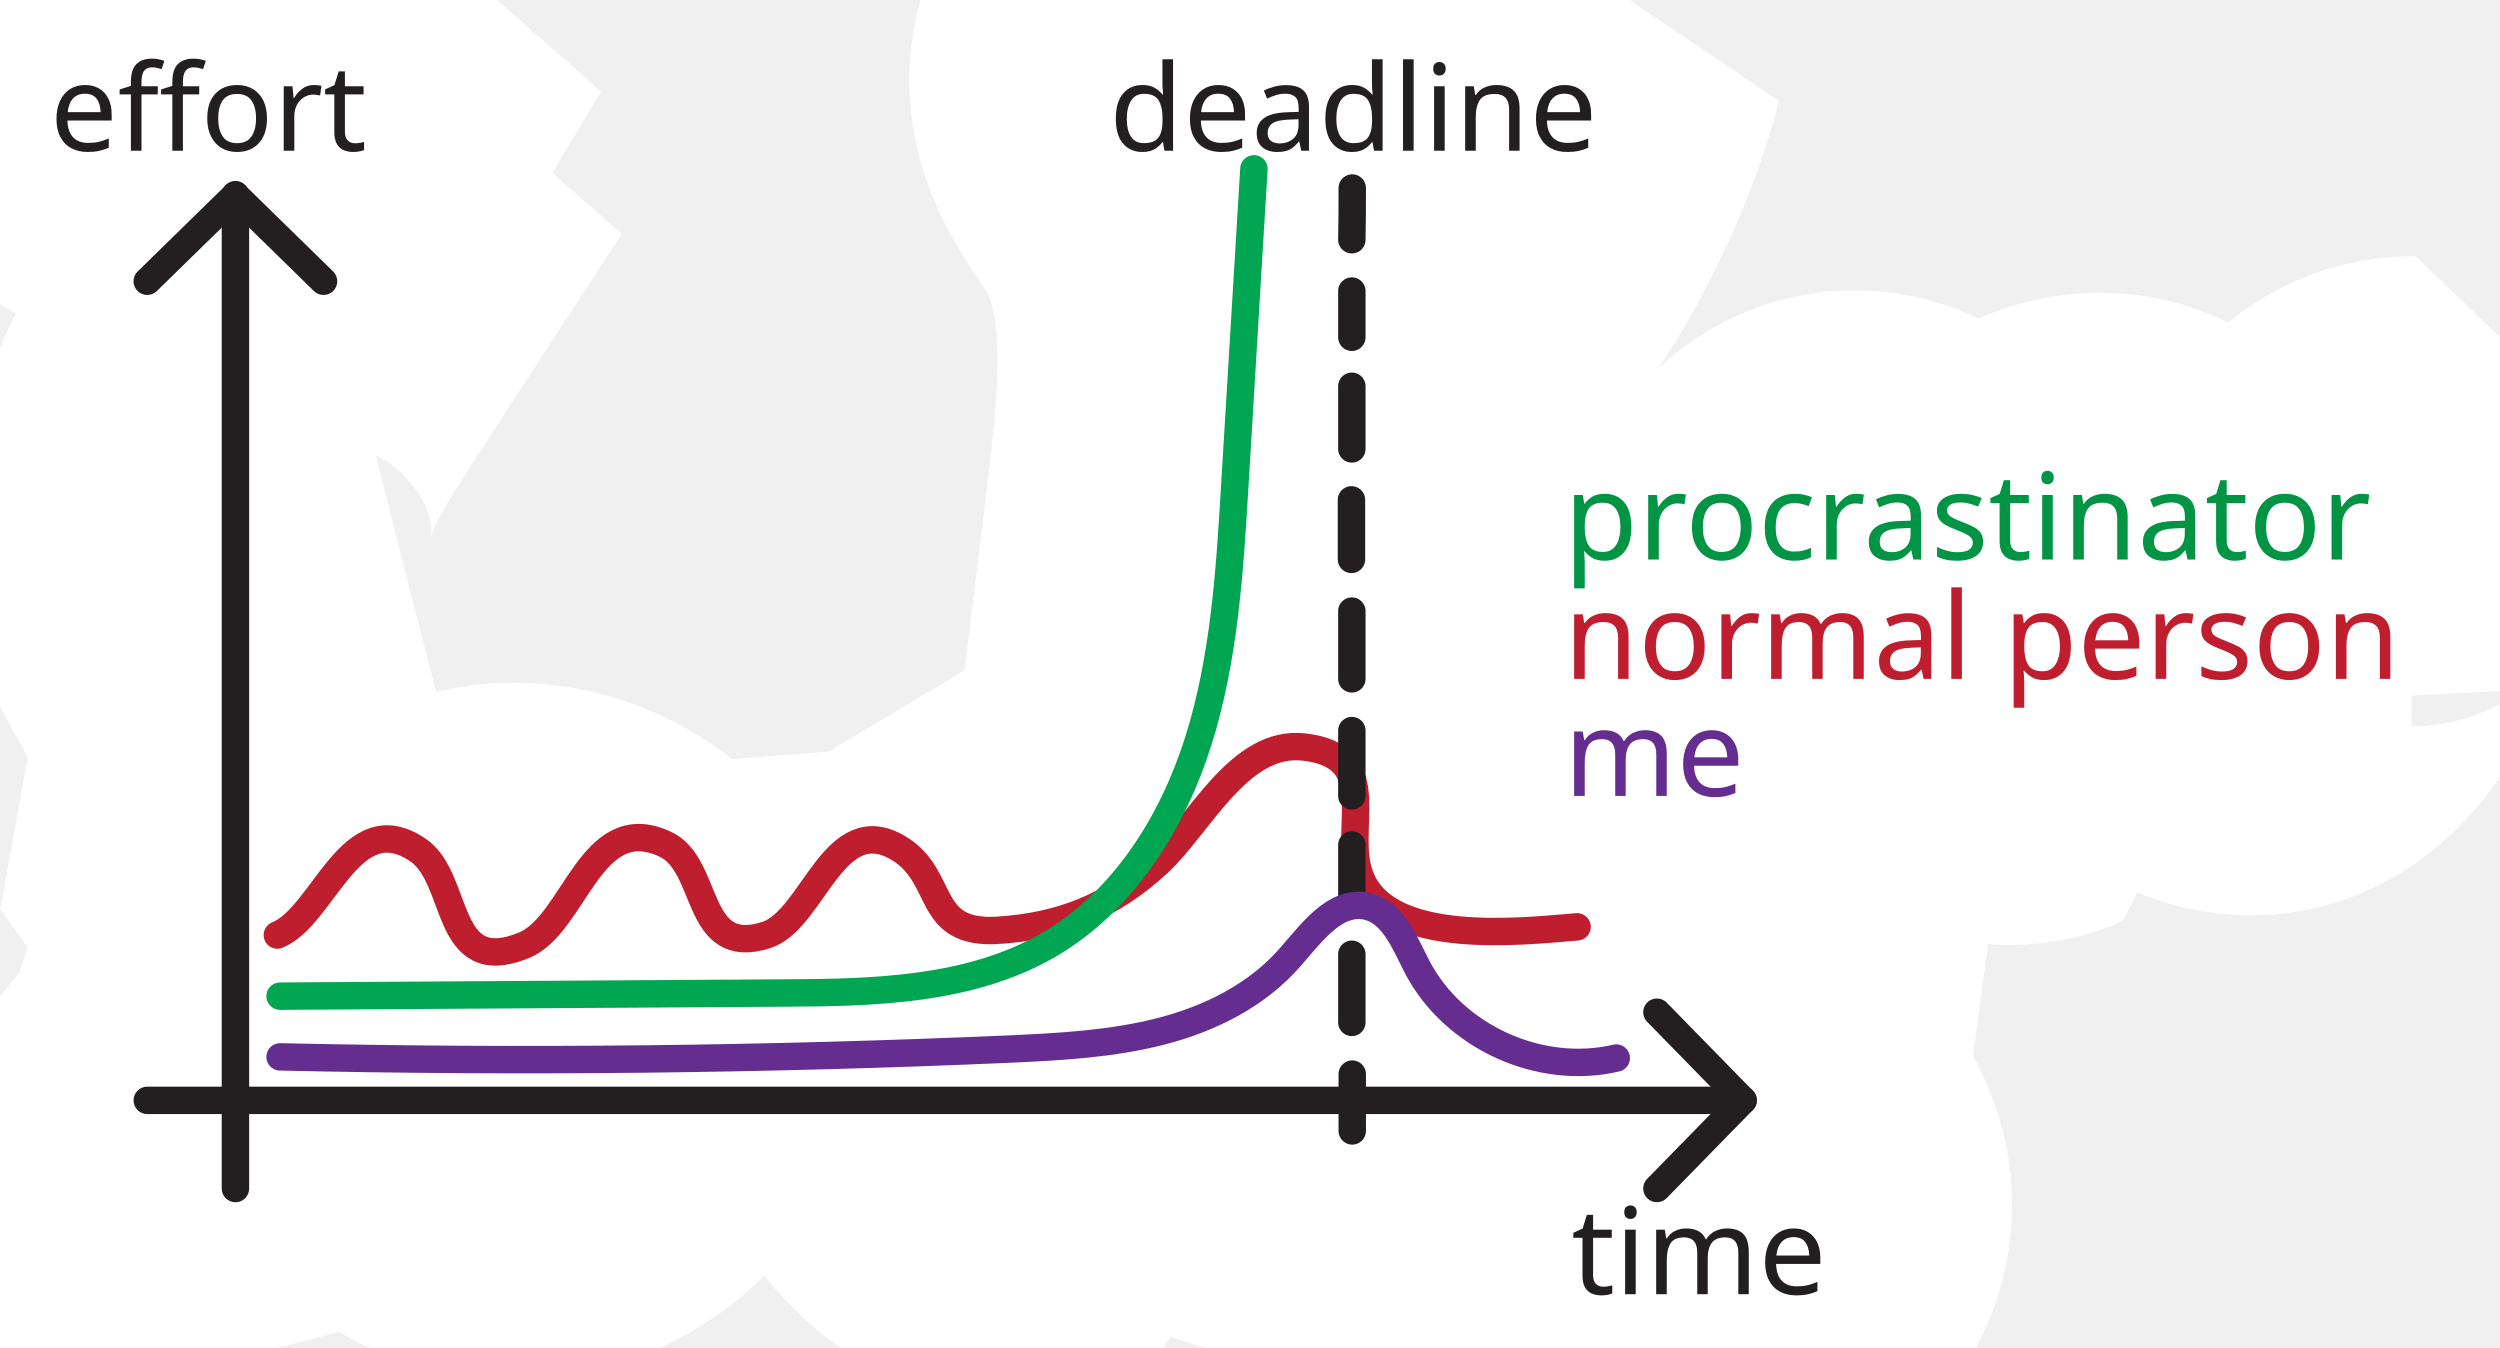
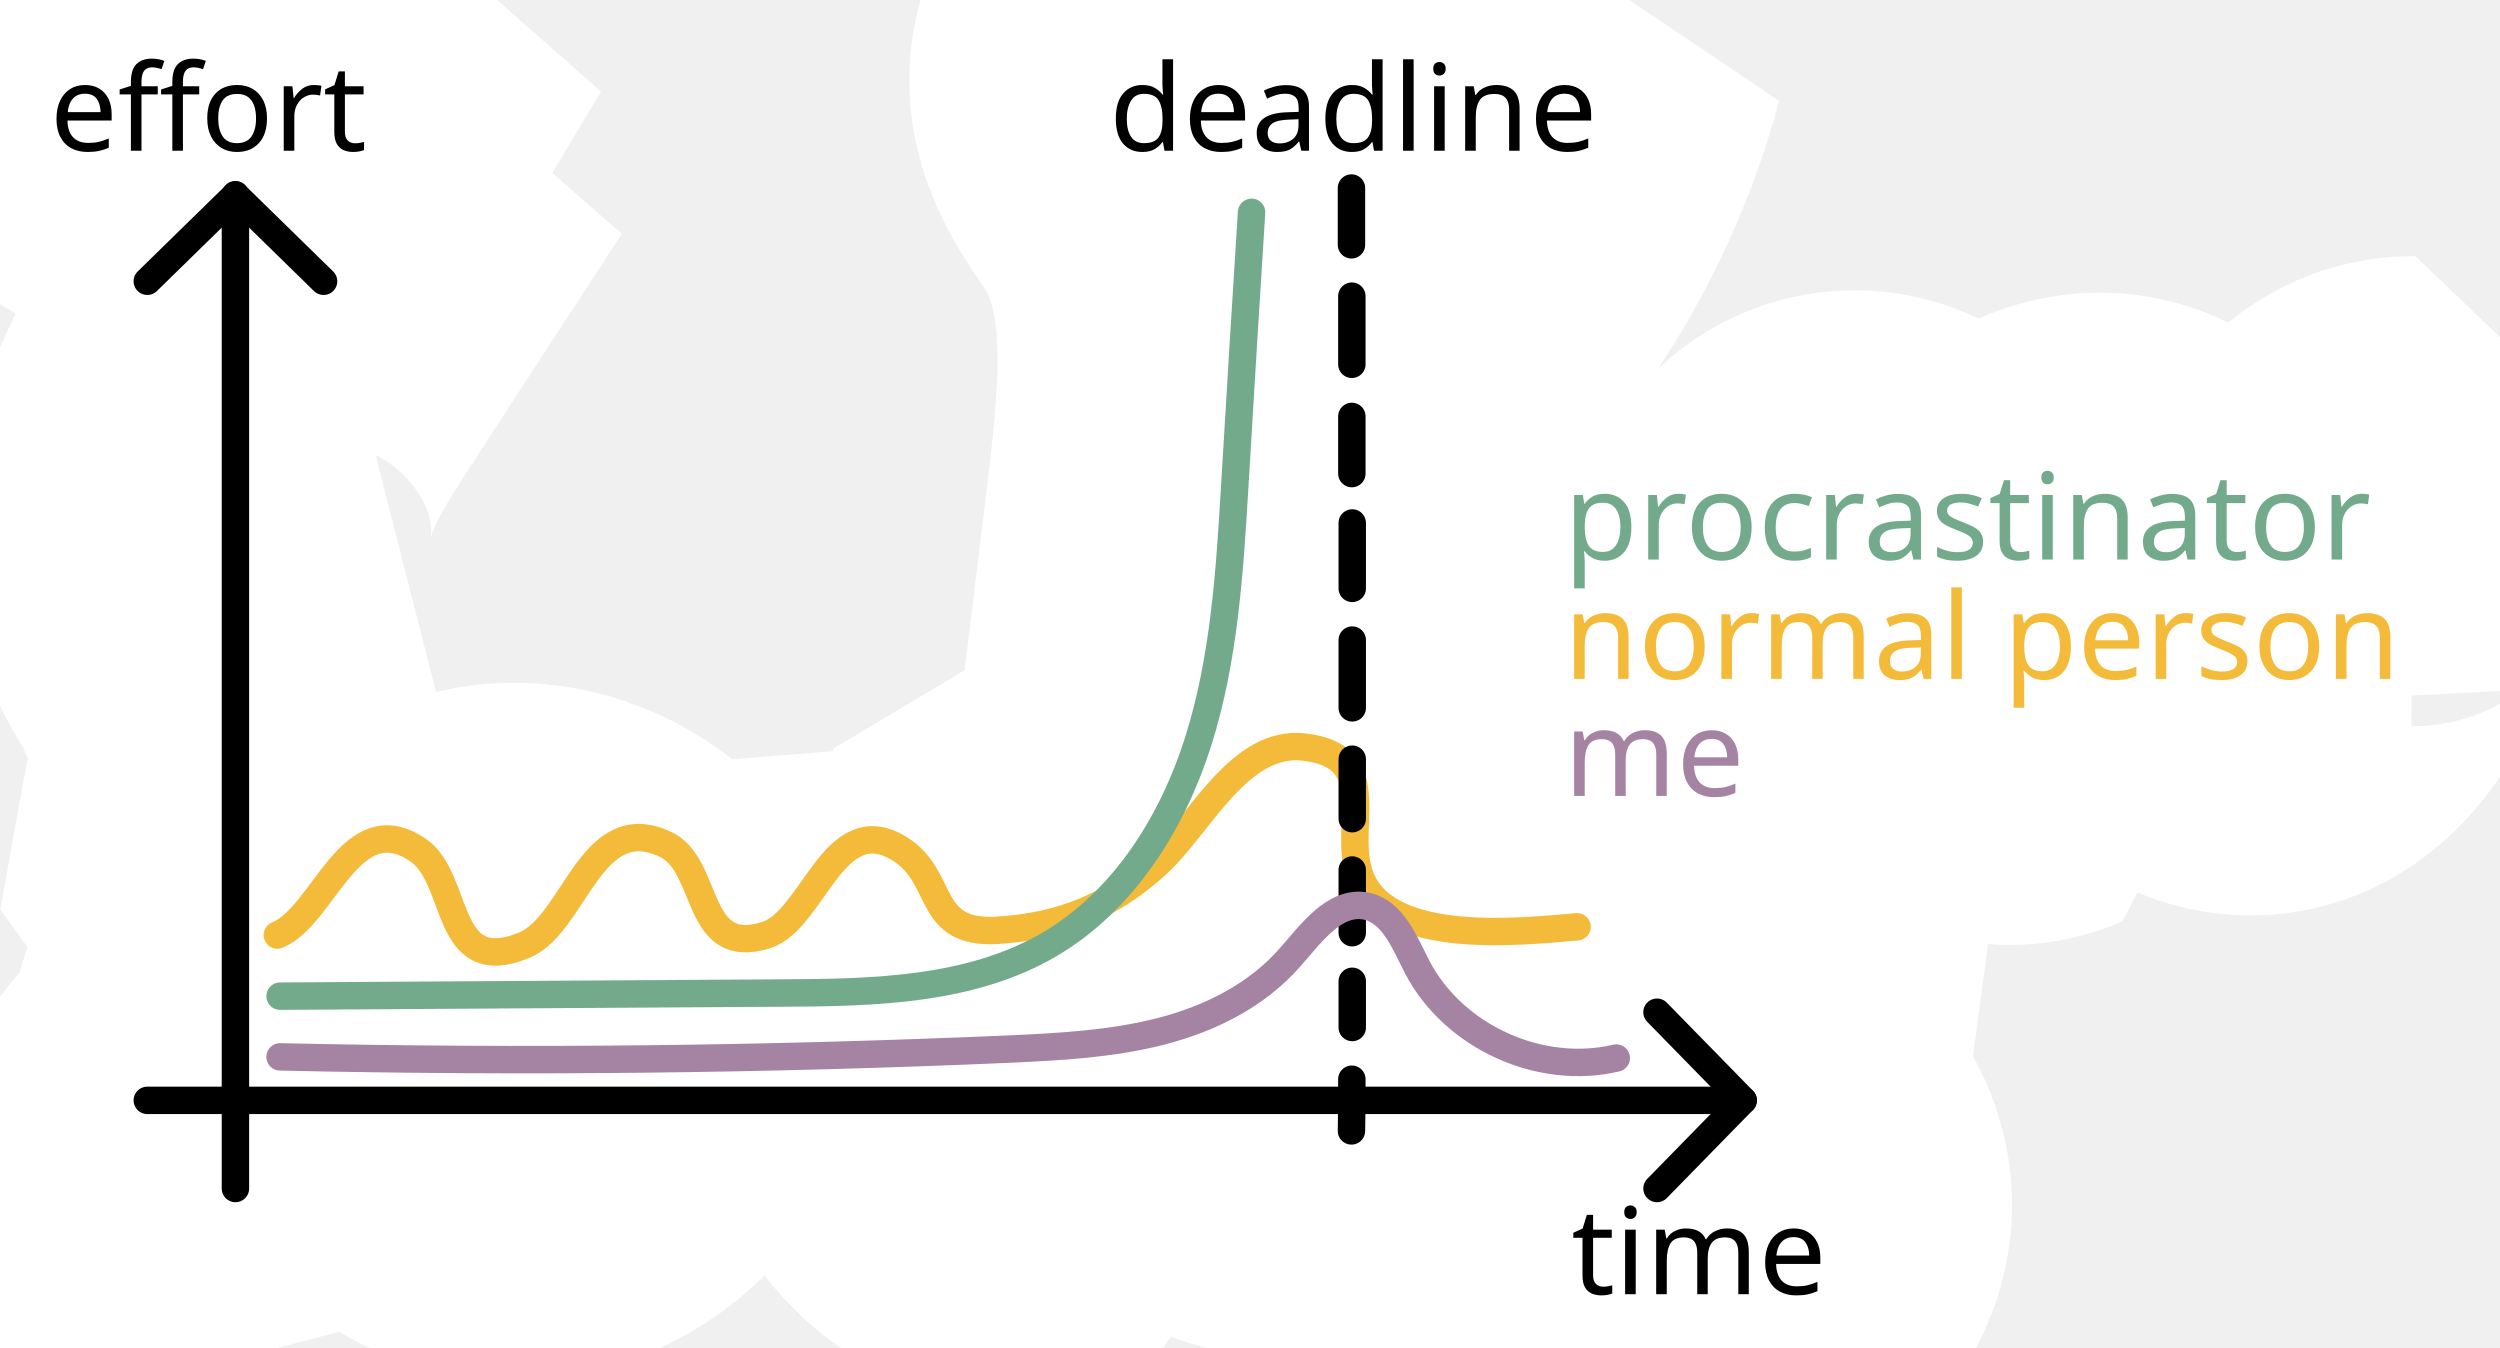
- <svg xmlns="http://www.w3.org/2000/svg" xmlns:xlink="http://www.w3.org/1999/xlink" version="1.1" id="Layer_1" x="0px" y="0px" width="638.2px" height="343.9px" viewBox="0 0 638.2 343.9" enable-background="new 0 0 638.2 343.9" xml:space="preserve">
-   <symbol id="Arrow_right_1_" viewBox="-25.5 -26 29 52">
-     <polyline fill="none" stroke="#231F20" stroke-width="7" stroke-linecap="round" stroke-linejoin="round" stroke-miterlimit="10" points="   -22,22.5 0,0 -22,-22.5  " />
-   </symbol>
-   <symbol id="Arrow_up" viewBox="-26 -25.5 52 29">
-     <polyline fill="none" stroke="#231F20" stroke-width="7" stroke-linecap="round" stroke-linejoin="round" stroke-miterlimit="10" points="   -22.5,-22 0,0 22.5,-22  " />
-   </symbol>
+ <svg xmlns="http://www.w3.org/2000/svg" version="1.1" id="Layer_1" x="0px" y="0px" width="638.2px" height="343.9px" viewBox="0 0 638.2 343.9" enable-background="new 0 0 638.2 343.9" xml:space="preserve">
  <path fill="none" stroke="#FFFFFF" stroke-width="120" stroke-linejoin="bevel" stroke-miterlimit="10" d="M23.1,10.8  c-2.9,16.8-5.8,33.6-8.7,50.3c29.2-22.8,58.4-45.7,87.5-68.5C85.6,19.9,69.3,47.1,53,74.4C71.5,58.6,90,42.8,108.5,26.9  C95.9,46.2,83.3,65.5,70.8,84.8c-8.7,13.3-17.5,27.1-20.1,42.8c-2.6,15.7,2.8,33.8,16.8,41.3c-7,10.7-13.9,21.4-20.9,32.1  c6.5,1.3,13,2.5,19.4,3.8c-2.3,12.6-4.6,25.1-6.8,37.7c10,1.5,13,15.5,8.5,24.6s-13.3,15.1-19.5,23.1s-9.3,20.6-1.9,27.6  c4.6-14.9,9.3-29.8,13.9-44.8c0.5-1.7,1-3.3,1.5-5c7.8-25.2,15.8-50.9,15-77.3c5.1,18.2,10.2,36.4,15.3,54.6  c5.3,18.7,13.1,40.2,31.7,46c17.4,5.4,38-9.7,38-27.9c0-18.3-20.5-33.4-37.9-28c-11.2,21.9,3,52.6,27,58.2  c4.1-26.6,8.3-53.1,12.4-79.7c6.9,26.1,13.7,52.2,20.6,78.3c2.1-29.9,4.2-59.7,6.3-89.6c6.2,26.4,12.5,52.7,18.7,79.1  c5.5-24.7,11-49.4,16.6-74.1c2.6,17.4,5.2,34.8,7.8,52.2c1.5,9.8,3.1,19.9,8.7,28.1c5.6,8.2,16.5,13.6,25.6,9.8  c1.7-34.5,3.4-69.1,5.1-103.6c13.2,6.3,17.8,22.7,19.3,37.2c1.5,14.5,1.8,30.3,10.8,41.8c12.6,16,36.2,16.6,56.6,15.7  c18-0.8,36-1.5,54.1-2.3c15.6-0.7,35.8,1.8,39.7,16.9c3.4,13-10,25.5-23.3,26.3c-13.4,0.7-25.8-6.6-36.8-14.3  c23-17.4,45.9-34.8,68.9-52.2c-13.7-17.8-36.1-29.9-58.4-26.8c-22.2,3-41.9,24-39.3,46.3c-8.5-12.2-6.1-28.5-5.8-43.3  c0.3-14.8-4.1-32.7-18.2-37.2c-15.8-5.1-30.2,9.9-40.1,23.2c3.9-32.1,7.8-64.1,11.7-96.2c3.6-29.7,6.6-62.2-9.6-87.4  c-5-7.8-12-16.1-9.6-25c1.9-6.9,9.4-11.1,16.5-11.6s14.2,2,20.9,4.5c-4.3,20-8.5,40-12.8,60c26.3-19.8,52.7-39.6,79-59.4  c-11,41.2-37.9,78-73.8,101c11.5,2.2,23.1,4.5,34.6,6.7c-13.3,12.6-27.4,26.9-28.7,45.2c-1.1,16.1,8.2,30.9,17.1,44.3  c11.1,16.8,22.2,33.6,33.4,50.3c11.8-46.5,23.6-93.1,35.3-139.6c3.7,20.1,7.5,40.2,11.2,60.2c1.4,7.5,3.7,16.1,10.7,18.9  c8.8,3.5,18.2-5.4,20.3-14.7c2.1-9.3-0.3-18.9,0.6-28.4s6.9-20,16.4-20.1c7.9-0.1,14.1,7.1,17,14.5c2.9,7.4,3.8,15.6,7.6,22.5  c3.9,6.9,12.4,12.4,19.6,9.2c-2-10.1-4-20.9-0.5-30.6c3.4-9.8,14.3-17.7,24-14.1c16.2,6.1,14.8,36.1,32,38  c11.6,1.3,18.7-12.2,22-23.4c3.3-11.2,9.4-24.9,21.1-24.8c0.9,17.3,1.9,34.6,2.8,52" />
  <g id="Arrow_right">
</g>
  <g>
-     <line fill="none" stroke="#231F20" stroke-width="7" stroke-linecap="round" stroke-linejoin="round" stroke-miterlimit="10" x1="60.1" y1="49.7" x2="60.1" y2="303.4" />
-     <line fill="none" stroke="#231F20" stroke-width="7" stroke-linecap="round" stroke-linejoin="round" stroke-miterlimit="10" x1="37.6" y1="280.9" x2="445" y2="280.9" />
-     <use xlink:href="#Arrow_up" width="52" height="29" x="-26" y="-25.5" transform="matrix(1 0 0 -1 60.091 49.7966)" overflow="visible" />
-     <use xlink:href="#Arrow_right_1_" width="29" height="52" x="-25.5" y="-26" transform="matrix(1 0 0 -1 444.9795 280.8972)" overflow="visible" />
+     <line fill="none" stroke="#000000" stroke-width="7" stroke-linecap="round" stroke-linejoin="round" stroke-miterlimit="10" x1="60.1" y1="49.7" x2="60.1" y2="303.4" />
+     <line fill="none" stroke="#000000" stroke-width="7" stroke-linecap="round" stroke-linejoin="round" stroke-miterlimit="10" x1="37.6" y1="280.9" x2="445" y2="280.9" />
+     <g>
+       <polyline fill="none" stroke="#000000" stroke-width="7" stroke-linecap="round" stroke-linejoin="round" stroke-miterlimit="10" points="    37.6,71.8 60.1,49.8 82.6,71.8   " />
+     </g>
+     <g>
+       <polyline fill="none" stroke="#000000" stroke-width="7" stroke-linecap="round" stroke-linejoin="round" stroke-miterlimit="10" points="    423,258.4 445,280.9 423,303.4   " />
+     </g>
  </g>
-   <text transform="matrix(1 0 0 1 401.1531 330.3776)" fill="#231F20" font-family="'PermanentMarker'" font-size="30.74px">time</text>
-   <text transform="matrix(1 0 0 1 12.7353 38.4837)" fill="#231F20" font-family="'PermanentMarker'" font-size="30.74px">effort</text>
-   <path fill="none" stroke="#BE1E2D" stroke-width="7" stroke-linecap="round" stroke-linejoin="round" stroke-miterlimit="10" d="  M70.8,238.7c11.9-4.8,18.6-33.5,35.9-21.7c10.8,7.3,6.4,32.8,27.1,24.3c13-5.4,16.9-34.7,36-25.8c11.5,5.3,7.3,29.1,25.8,23.2  c12.1-3.9,17.2-32.5,34.1-22c11.7,7.3,6.5,21.8,24.8,20.8c16.2-1,29.1-6,41.2-17.2c10.6-9.9,20.7-31.5,37.2-29.6  c20.9,2.4,9.2,21.1,14.6,33.7c7.3,17.2,40.8,13.4,55.1,12.2" />
+   <text transform="matrix(1 0 0 1 401.1531 330.3776)" font-family="'PermanentMarker'" font-size="30.74px">time</text>
+   <text transform="matrix(1 0 0 1 12.7353 38.4837)" font-family="'PermanentMarker'" font-size="30.74px">effort</text>
+   <path fill="none" stroke="#F4BB3A" stroke-width="7" stroke-linecap="round" stroke-linejoin="round" stroke-miterlimit="10" d="  M70.8,238.7c11.9-4.8,18.6-33.5,35.9-21.7c10.8,7.3,6.4,32.8,27.1,24.3c13-5.4,16.9-34.7,36-25.8c11.5,5.3,7.3,29.1,25.8,23.2  c12.1-3.9,17.2-32.5,34.1-22c11.7,7.3,6.5,21.8,24.8,20.8c16.2-1,29.1-6,41.2-17.2c10.6-9.9,20.7-31.5,37.2-29.6  c20.9,2.4,9.2,21.1,14.6,33.7c7.3,17.2,40.8,13.4,55.1,12.2" />
  <g>
-     <path fill="none" stroke="#231F20" stroke-width="7" stroke-linecap="round" stroke-linejoin="round" stroke-miterlimit="10" d="   M345.2,274.2c0,4.8,0,9.7,0,14.5" />
-     <path fill="none" stroke="#231F20" stroke-width="7" stroke-linecap="round" stroke-linejoin="round" stroke-miterlimit="10" d="   M345.1,243.6c0,5.8,0,11.6,0,17.4" />
-     <path fill="none" stroke="#231F20" stroke-width="7" stroke-linecap="round" stroke-linejoin="round" stroke-miterlimit="10" d="   M345.1,215.7c0,4.9,0,9.7,0,14.6" />
-     <path fill="none" stroke="#231F20" stroke-width="7" stroke-linecap="round" stroke-linejoin="round" stroke-miterlimit="10" d="   M345.1,186.5c0,5.6,0,11.1,0,16.7" />
-     <path fill="none" stroke="#231F20" stroke-width="7" stroke-linecap="round" stroke-linejoin="round" stroke-miterlimit="10" d="   M345.1,156c0,5.8,0,11.5,0,17.3" />
-     <path fill="none" stroke="#231F20" stroke-width="7" stroke-linecap="round" stroke-linejoin="round" stroke-miterlimit="10" d="   M345,127.6c0,5.1,0,10.2,0,15.2" />
-     <path fill="none" stroke="#231F20" stroke-width="7" stroke-linecap="round" stroke-linejoin="round" stroke-miterlimit="10" d="   M345.1,98.6c0,5.3,0,10.6,0,16" />
-     <path fill="none" stroke="#231F20" stroke-width="7" stroke-linecap="round" stroke-linejoin="round" stroke-miterlimit="10" d="   M345.1,74.3c0,3.9,0,7.9,0,11.8" />
-     <path fill="none" stroke="#231F20" stroke-width="7" stroke-linecap="round" stroke-linejoin="round" stroke-miterlimit="10" d="   M345.2,48c0,4.4,0,8.8-0.1,13.2" />
+     <path fill="none" stroke="#000000" stroke-width="7" stroke-linecap="round" stroke-linejoin="round" stroke-miterlimit="10" d="   M345,48c0,4.8,0,9.7,0,14.5" />
+     <path fill="none" stroke="#000000" stroke-width="7" stroke-linecap="round" stroke-linejoin="round" stroke-miterlimit="10" d="   M345.1,75.6c0,5.8,0,11.6,0,17.4" />
+     <path fill="none" stroke="#000000" stroke-width="7" stroke-linecap="round" stroke-linejoin="round" stroke-miterlimit="10" d="   M345.1,106.3c0,4.9,0,9.7,0,14.6" />
+     <path fill="none" stroke="#000000" stroke-width="7" stroke-linecap="round" stroke-linejoin="round" stroke-miterlimit="10" d="   M345.2,133.5c0,5.6,0,11.1,0,16.7" />
+     <path fill="none" stroke="#000000" stroke-width="7" stroke-linecap="round" stroke-linejoin="round" stroke-miterlimit="10" d="   M345.2,163.4c0,5.8,0,11.5,0,17.3" />
+     <path fill="none" stroke="#000000" stroke-width="7" stroke-linecap="round" stroke-linejoin="round" stroke-miterlimit="10" d="   M345.2,193.8c0,5.1,0,10.2,0,15.2" />
+     <path fill="none" stroke="#000000" stroke-width="7" stroke-linecap="round" stroke-linejoin="round" stroke-miterlimit="10" d="   M345.2,222.1c0,5.3,0,10.6,0,16" />
+     <path fill="none" stroke="#000000" stroke-width="7" stroke-linecap="round" stroke-linejoin="round" stroke-miterlimit="10" d="   M345.2,250.5c0,3.9,0,7.9,0,11.8" />
+     <path fill="none" stroke="#000000" stroke-width="7" stroke-linecap="round" stroke-linejoin="round" stroke-miterlimit="10" d="   M345.1,275.5c0,4.4,0,8.8-0.1,13.2" />
  </g>
-   <text transform="matrix(1 0 0 1 283.1654 38.4837)" fill="#231F20" font-family="'PermanentMarker'" font-size="30.74px">deadline</text>
-   <text transform="matrix(1 0 0 1 399.238 173.2981)" fill="#BE1E2D" font-family="'PermanentMarker'" font-size="30.74px">normal person</text>
-   <path fill="none" stroke="#00A651" stroke-width="7" stroke-linecap="round" stroke-linejoin="round" stroke-miterlimit="10" d="  M71.5,254.3c42.7-0.3,85.4-0.5,128.1-0.8c23.4-0.1,48.1-0.6,68.3-12.4c18.9-11.1,31.4-31,38-51.9s8-43.1,9.3-64.9  c1.6-27.1,3.3-54.1,4.9-81.2" />
+   <text transform="matrix(1 0 0 1 283.1654 38.4837)" font-family="'PermanentMarker'" font-size="30.74px">deadline</text>
+   <text transform="matrix(1 0 0 1 399.238 173.2981)" fill="#F4BB3A" font-family="'PermanentMarker'" font-size="30.74px">normal person</text>
+   <path fill="none" stroke="#72AA8B" stroke-width="7" stroke-linecap="round" stroke-linejoin="round" stroke-miterlimit="10" d="  M71.5,254.3c42.7-0.3,85.4-0.5,128.1-0.8c23.4-0.1,48.1-0.6,68.3-12.4c18.9-11.1,31.4-31,38-51.9s8-43.1,9.3-64.9  c1.4-23.4,2.8-46.7,4.3-70.1" />
  <g>
-     <text transform="matrix(1 0 0 1 399.2381 142.8348)" fill="#009444" font-family="'PermanentMarker'" font-size="30.74px">procrastinator</text>
+     <text transform="matrix(1 0 0 1 399.2381 142.8347)" fill="#72AA8B" font-family="'PermanentMarker'" font-size="30.74px">procrastinator</text>
  </g>
-   <path fill="none" stroke="#662D91" stroke-width="7" stroke-linecap="round" stroke-linejoin="round" stroke-miterlimit="10" d="  M71.5,269.8c62.1,1.4,124.3,0.7,186.4-2c12.9-0.6,25.9-1.3,38.4-4.5c12.5-3.2,24.6-9.2,33.1-19c5.4-6.1,11.3-14.5,19.3-13  c6.9,1.4,9.9,9.4,13.1,15.6c9.3,17.8,31.3,27.8,50.8,23.2" />
+   <path fill="none" stroke="#A583A2" stroke-width="7" stroke-linecap="round" stroke-linejoin="round" stroke-miterlimit="10" d="  M71.5,269.8c62.1,1.4,124.3,0.7,186.4-2c12.9-0.6,25.9-1.3,38.4-4.5c12.5-3.2,24.6-9.2,33.1-19c5.4-6.1,11.3-14.5,19.3-13  c6.9,1.4,9.9,9.4,13.1,15.6c9.3,17.8,31.3,27.8,50.8,23.2" />
  <g>
-     <text transform="matrix(1 0 0 1 399.238 203.1898)" fill="#662D91" font-family="'PermanentMarker'" font-size="30.74px">me</text>
+     <text transform="matrix(1 0 0 1 399.238 203.1898)" fill="#A583A2" font-family="'PermanentMarker'" font-size="30.74px">me</text>
  </g>
+   <g id="Arrow_up">
+ </g>
</svg>
